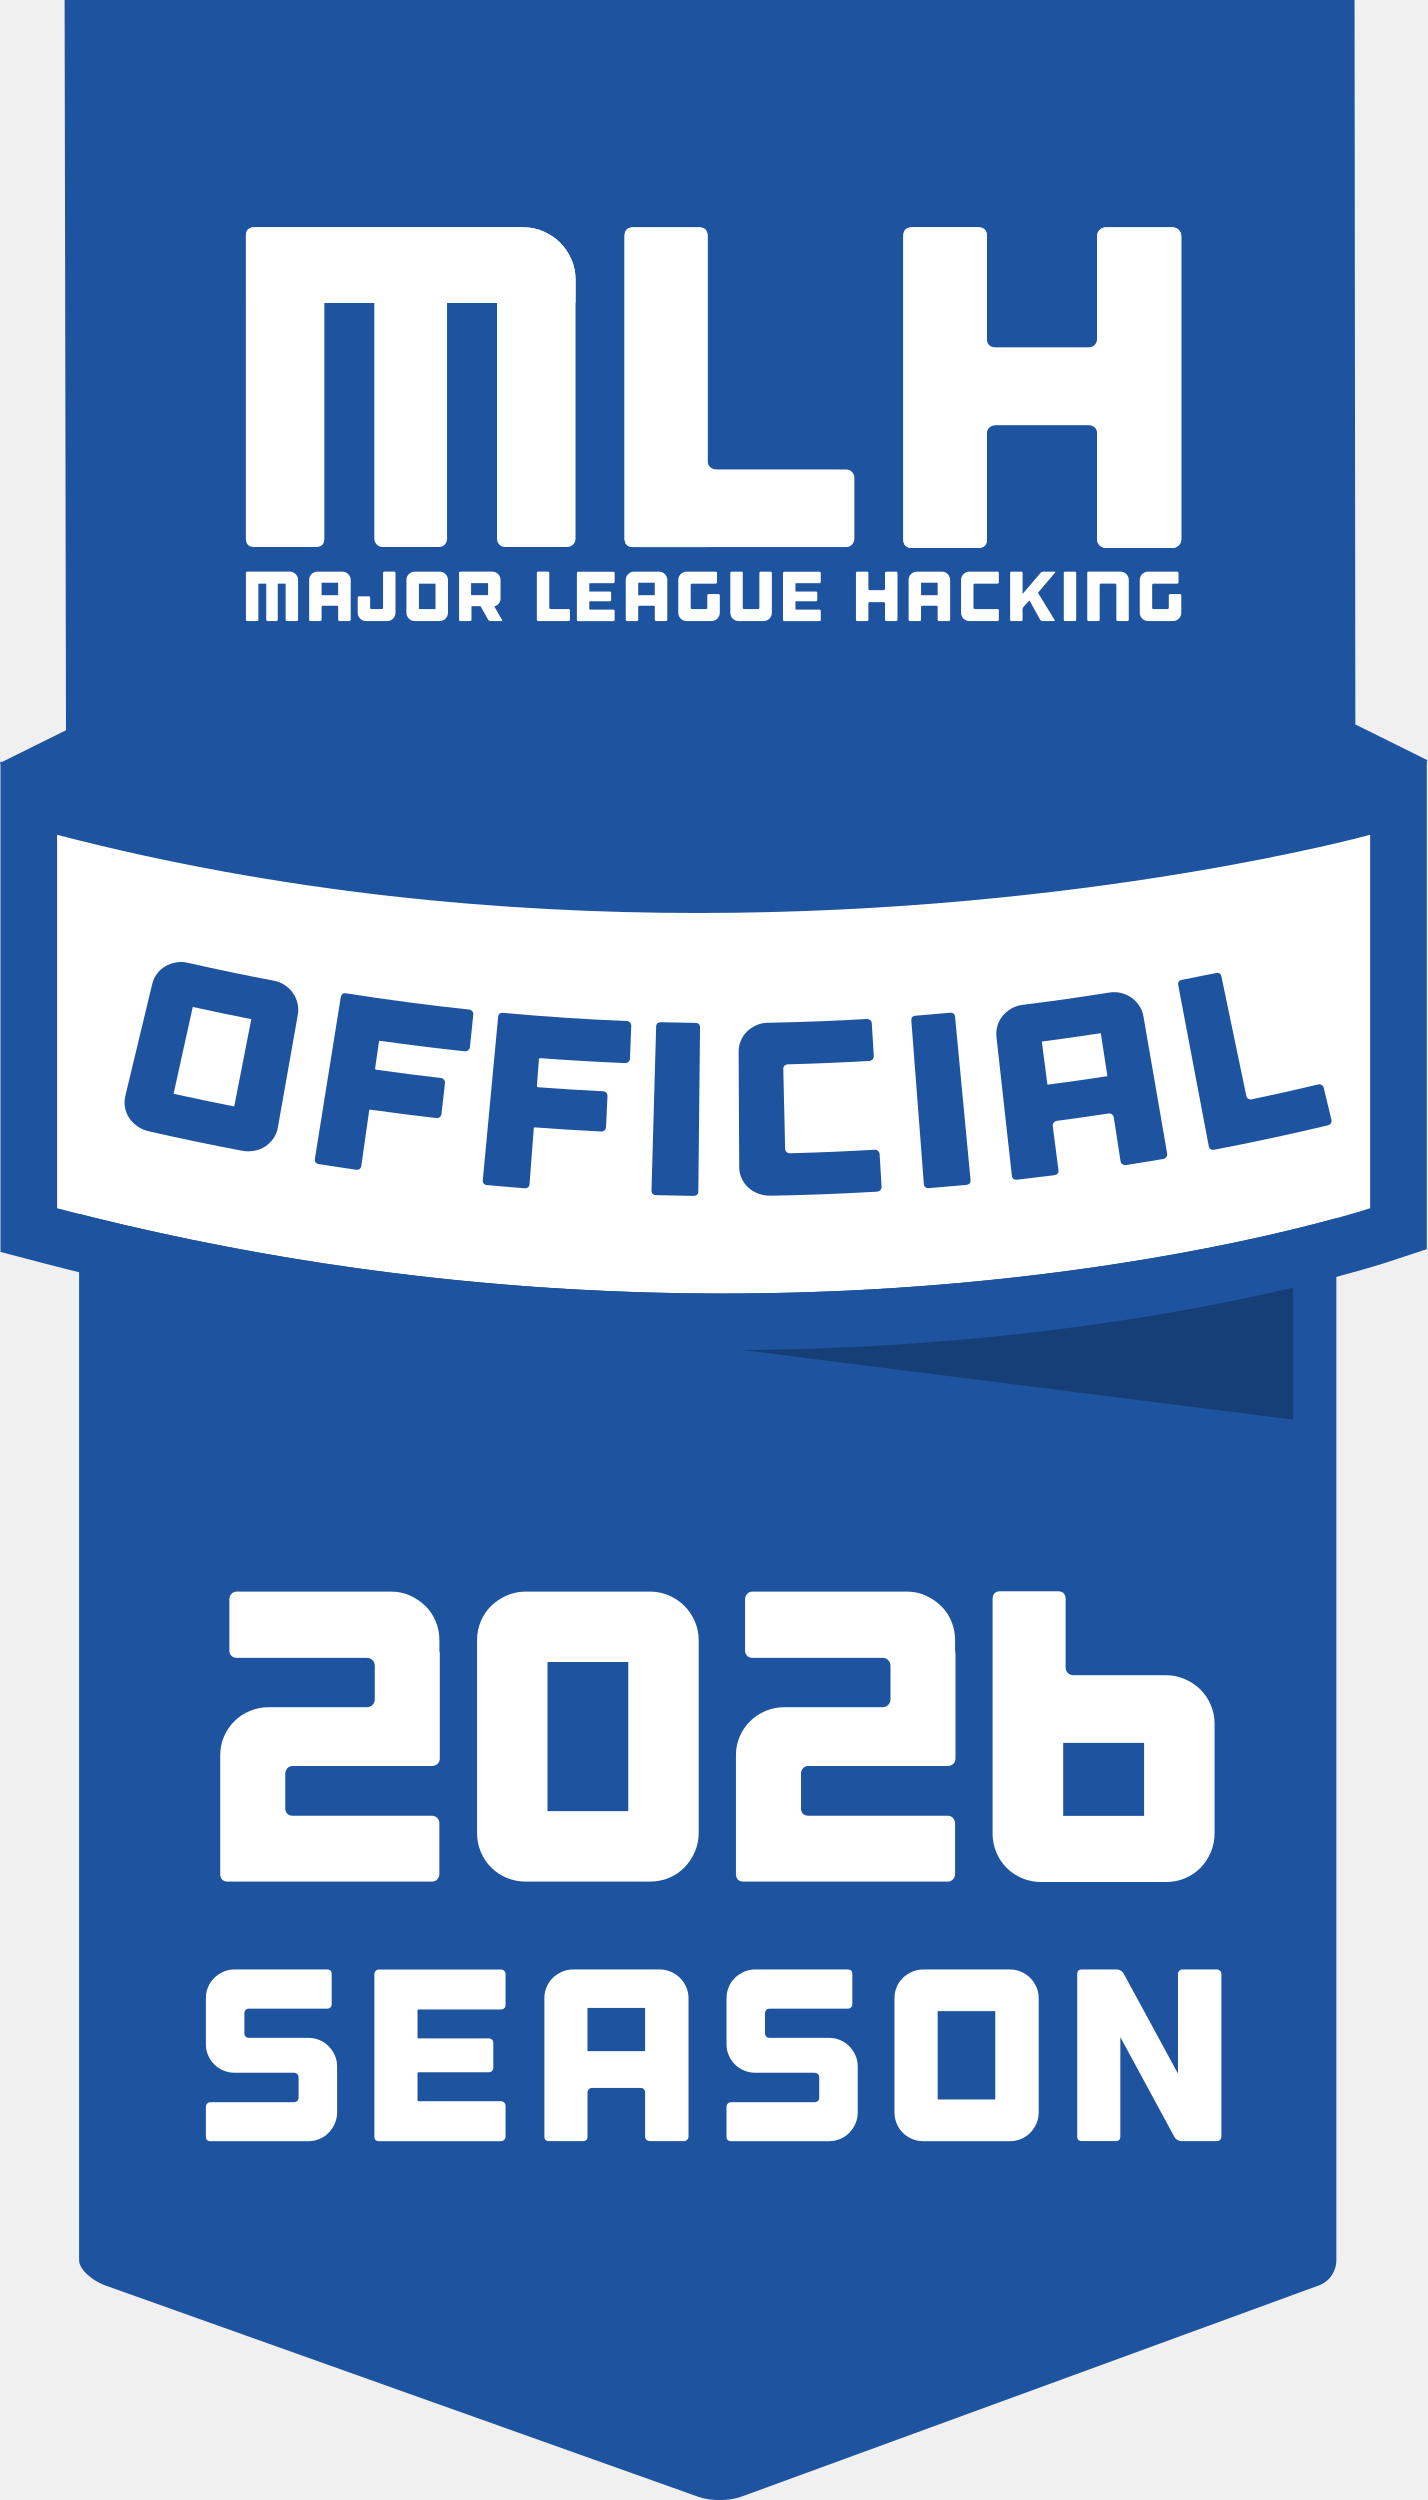
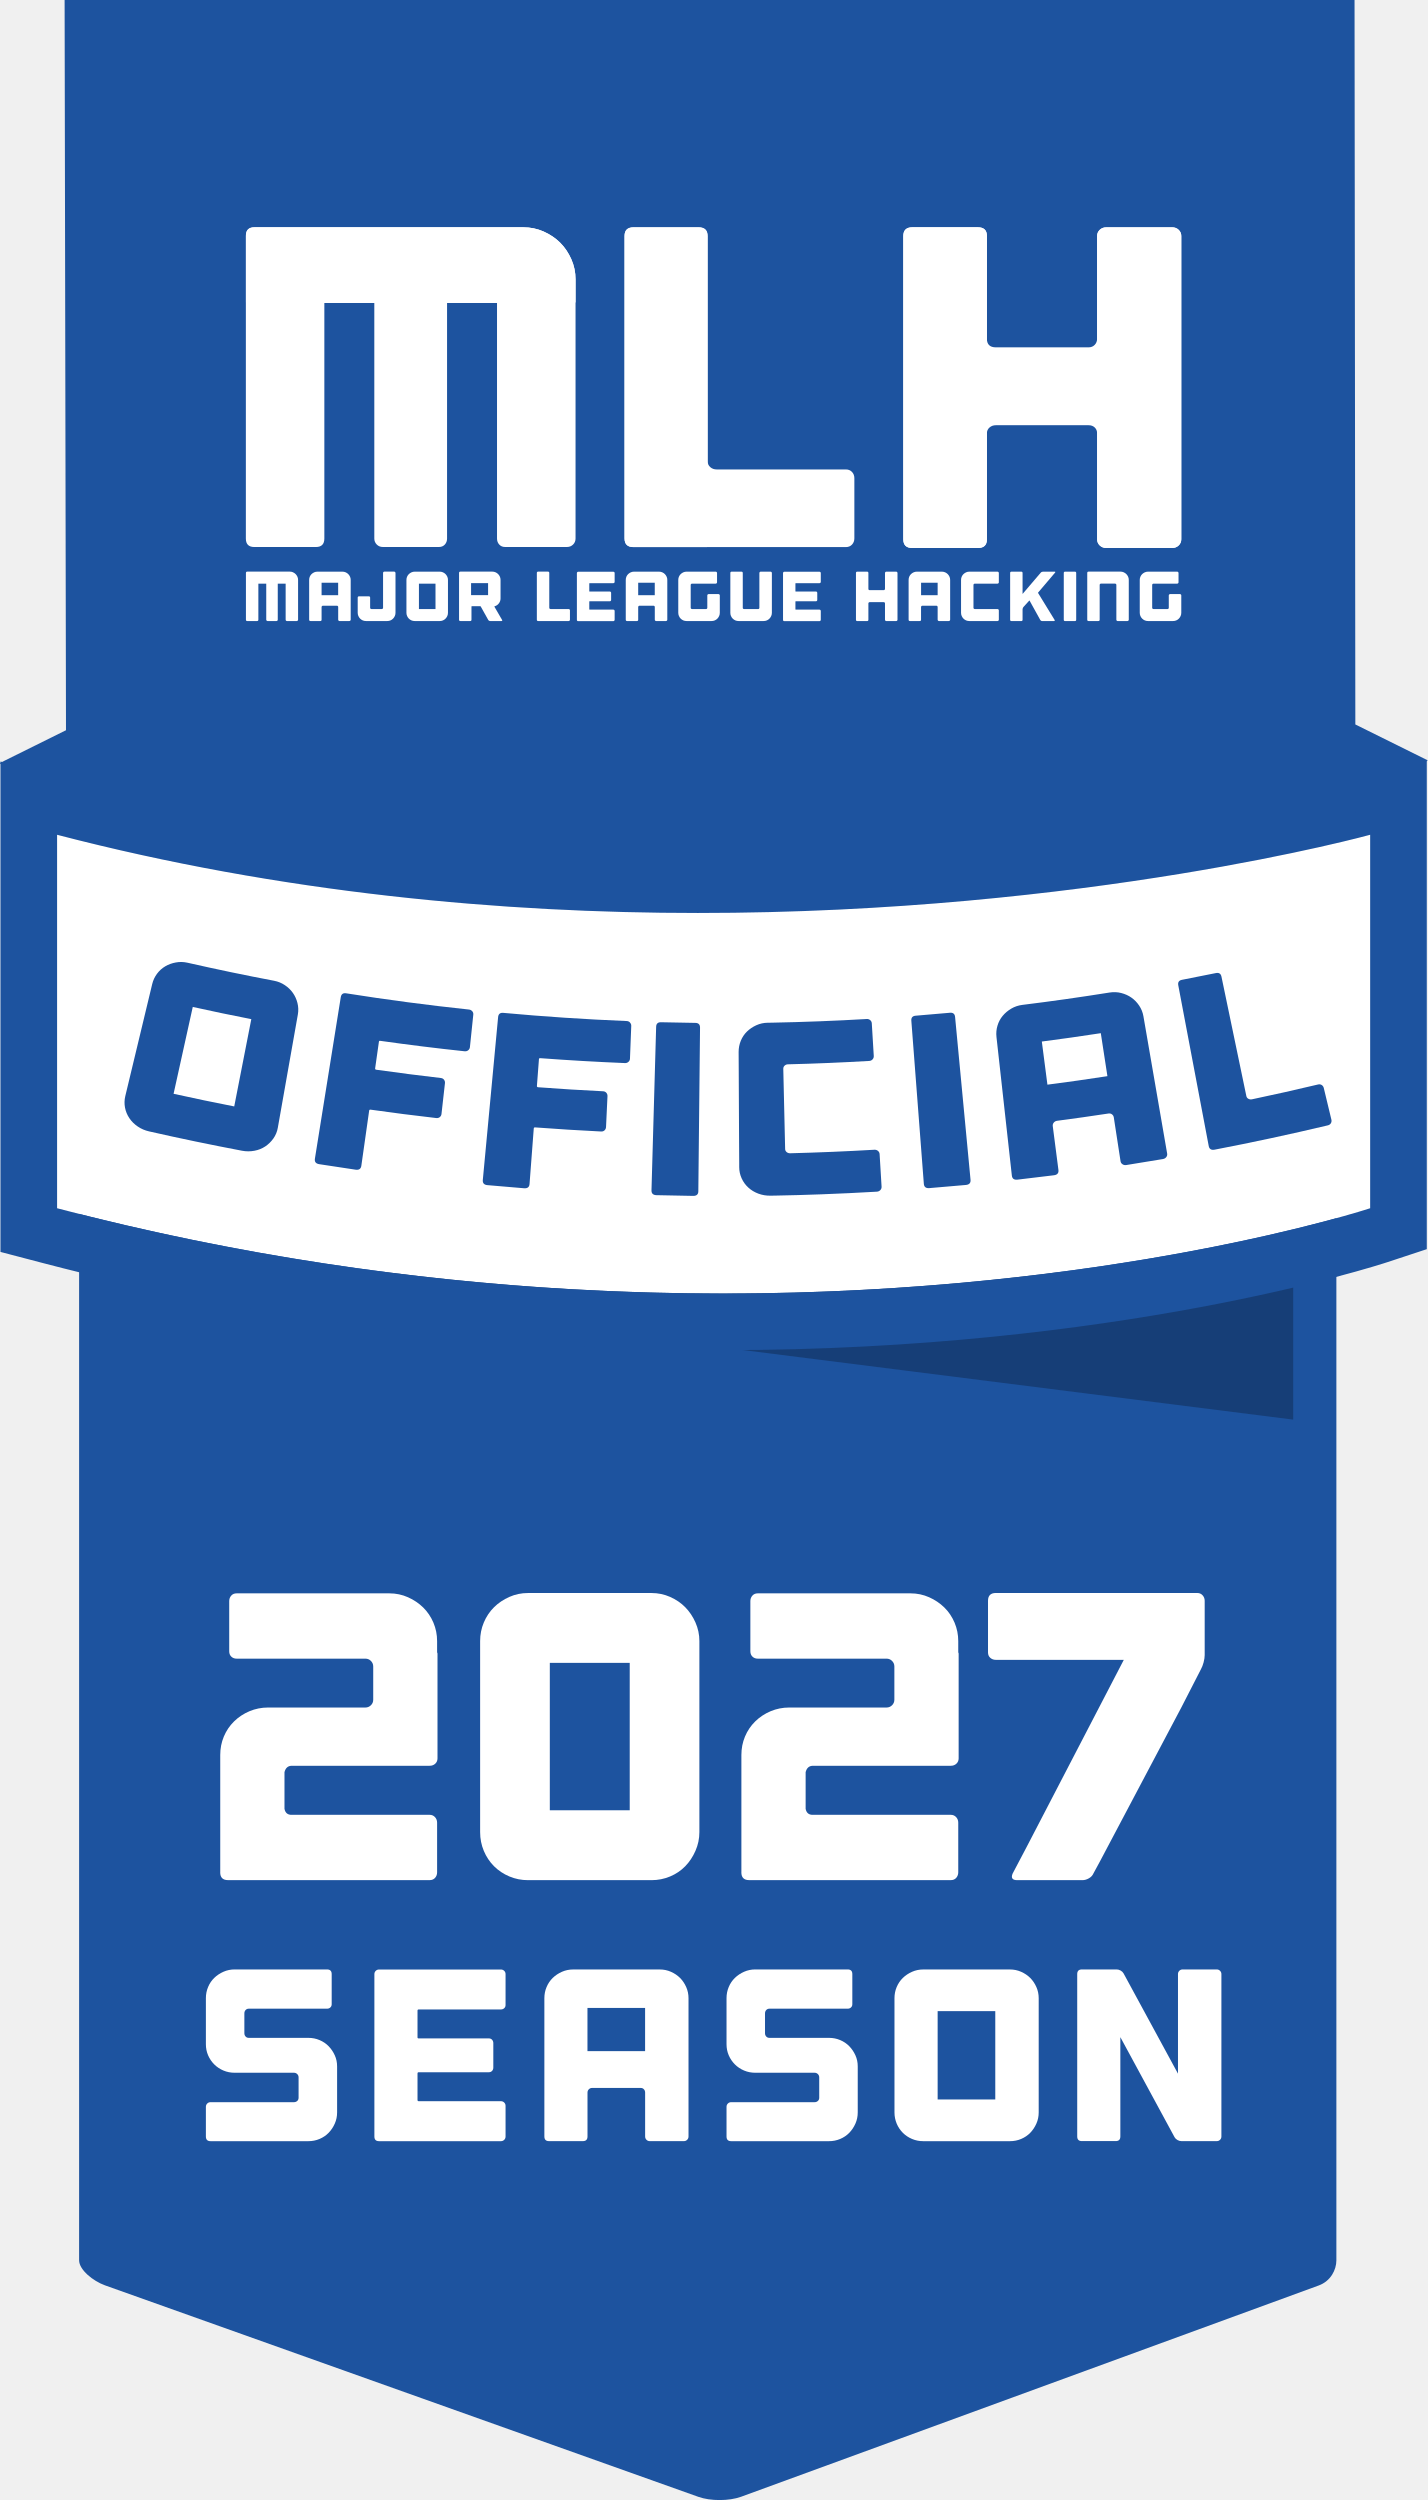
<svg xmlns="http://www.w3.org/2000/svg" id="Blue" viewBox="0 0 392.79 688">
  <path id="Background_Bottom_" data-name="Background (Bottom)" d="M21.78,267.74c0-2.61,5.56-3.74,9.27-3.74h332.25c3.71,0,4.47,1.14,4.47,3.74v354.3c0,2.61-1.56,5.72-4.85,6.92l-158.98,58.15c-3.3,1.2-8.41,1.21-11.72.03l-163.32-58.21c-3.31-1.19-7.13-4.29-7.13-6.89v-354.3Z" fill="#1d539f" />
  <g id="Official_Plate" data-name="Official Plate">
    <polygon id="Shadow" points="355.89 390.68 355.89 350.02 34.24 350.02 355.89 390.68" fill="#163e77" />
    <path id="Plate_Background" data-name="Plate Background" d="M377.07,332.51s-159.77,52.82-361.36,0v-102.78c185.96,48.41,361.36,0,361.36,0v102.78Z" fill="#fff" />
    <path id="Plate_Border" data-name="Plate Border" d="M377.07,229.73v102.78s-71.02,23.47-178.08,23.47c-53.54,0-116.08-5.87-183.28-23.47v-102.78c61.98,16.14,122.8,21.52,176.33,21.52,107.07,0,185.02-21.52,185.02-21.52M392.65,209.26l-19.72,5.44c-.84.23-77.47,20.96-180.88,20.96-60.84,0-118.85-7.07-172.41-21.01L.13,209.57v134.96l11.63,3.05c60.74,15.91,123.73,23.98,187.23,23.98,108.32,0,179.97-23.27,182.97-24.26l10.69-3.53v-134.5h0Z" fill="#1d539f" />
    <g id="Official">
      <g>
        <path d="M75.44,269.91c1.08.2,2.07.61,2.96,1.21.89.6,1.63,1.31,2.2,2.13.58.82,1,1.74,1.26,2.78.26,1.04.3,2.09.11,3.16-1.84,10.4-3.68,20.8-5.52,31.2-.19,1.07-.6,2.05-1.22,2.93-.63.88-1.38,1.61-2.25,2.19-.88.58-1.87.98-2.98,1.18-1.11.21-2.25.21-3.41-.01-8.54-1.62-17.06-3.39-25.56-5.32-1.15-.26-2.2-.71-3.13-1.35-.94-.64-1.71-1.4-2.3-2.29-.6-.89-1-1.86-1.2-2.91-.2-1.05-.17-2.1.08-3.16,2.47-10.27,4.93-20.54,7.4-30.81.25-1.06.7-2.01,1.33-2.86.63-.85,1.39-1.53,2.27-2.05.88-.52,1.85-.87,2.91-1.06,1.06-.2,2.13-.17,3.2.07,7.93,1.8,15.88,3.46,23.86,4.97ZM69.16,280.47c-5.38-1.05-10.75-2.17-16.11-3.36-1.76,7.97-3.52,15.94-5.28,23.9,5.55,1.23,11.12,2.39,16.69,3.48,1.57-8.01,3.13-16.02,4.7-24.02Z" fill="#1d539f" />
        <path d="M129.97,278.29c.22.27.32.59.28.95-.31,2.98-.62,5.95-.93,8.93-.04.36-.2.65-.48.87-.28.22-.61.31-.98.27-7.75-.82-15.48-1.78-23.2-2.87-.23-.03-.36.04-.38.22-.35,2.45-.69,4.89-1.04,7.34-.03.23.07.35.3.39,5.92.84,11.86,1.59,17.79,2.28.37.04.66.2.87.48.21.28.29.59.25.95-.32,2.82-.64,5.63-.95,8.45-.04.36-.19.65-.46.87-.27.22-.59.31-.97.27-6.03-.69-12.06-1.46-18.08-2.31-.24-.03-.37.06-.4.29-.72,5.05-1.43,10.1-2.15,15.15-.12.85-.64,1.21-1.56,1.08-3.35-.48-6.69-.99-10.04-1.52-.92-.15-1.31-.64-1.18-1.5,2.37-14.82,4.75-29.63,7.12-44.45.14-.85.63-1.21,1.49-1.07,11.24,1.78,22.51,3.27,33.81,4.47.36.04.66.2.88.47Z" fill="#1d539f" />
        <path d="M173.38,281.42c.24.26.36.57.34.93-.12,2.99-.23,5.98-.35,8.97-.01.36-.15.66-.42.9-.27.24-.58.35-.95.34-7.77-.32-15.54-.77-23.31-1.35-.23-.02-.35.06-.37.24-.19,2.46-.37,4.93-.56,7.39-.02.23.09.35.33.37,5.95.45,11.91.82,17.88,1.11.38.02.67.16.9.42.22.26.33.57.31.93-.13,2.83-.27,5.66-.4,8.49-.02.36-.15.66-.4.9-.25.24-.57.35-.95.33-6.06-.3-12.11-.67-18.16-1.13-.24-.02-.37.09-.38.31-.39,5.09-.77,10.17-1.16,15.26-.06.86-.56,1.25-1.49,1.18-3.37-.26-6.73-.55-10.1-.86-.93-.08-1.35-.56-1.27-1.42,1.4-14.94,2.81-29.88,4.21-44.82.08-.86.55-1.25,1.42-1.17,11.31,1.04,22.64,1.79,33.97,2.25.36.01.67.15.91.41Z" fill="#1d539f" />
        <path d="M192.18,327.83c0,.86-.48,1.29-1.41,1.28-3.37-.04-6.75-.11-10.12-.2-.93-.03-1.38-.47-1.36-1.33.43-15,.86-30,1.28-45,.02-.86.47-1.28,1.34-1.26,3.15.08,6.3.14,9.45.18.87.01,1.3.45,1.29,1.31-.16,15-.31,30.01-.47,45.01Z" fill="#1d539f" />
        <path d="M215.92,293.27c-.25.23-.37.53-.36.89.17,7.34.34,14.68.51,22.03,0,.36.15.65.42.87.27.22.6.33.98.32,7.72-.2,15.44-.52,23.15-.97.39-.02.72.08,1,.32.28.23.43.53.45.89.18,2.99.36,5.97.54,8.96.02.36-.1.68-.35.94-.25.27-.58.41-.97.43-5.1.3-10.21.54-15.32.73-4.2.16-8.41.27-12.61.35-.44,0-.88.02-1.32.02-1.17.02-2.29-.17-3.34-.56-1.06-.4-1.98-.95-2.76-1.67-.79-.72-1.4-1.56-1.84-2.54-.44-.97-.67-2-.67-3.09,0-.41,0-.82,0-1.22,0-1.65-.02-3.31-.03-4.96-.03-5.28-.06-10.56-.08-15.84,0-1.47-.02-2.95-.02-4.42,0-1.75-.02-3.49-.03-5.24,0-1.09.2-2.12.6-3.1.41-.98.97-1.82,1.7-2.53.73-.71,1.58-1.28,2.56-1.73.98-.44,2.01-.68,3.11-.69.41,0,.82-.01,1.23-.02,8.7-.17,17.39-.5,26.07-1.01.37-.02.68.09.95.32.27.23.41.53.43.89.18,2.99.36,5.97.54,8.96.02.36-.09.68-.33.94-.24.27-.55.41-.92.43-7.44.43-14.89.75-22.35.93-.37,0-.68.13-.93.36Z" fill="#1d539f" />
        <path d="M267.09,324.68c.08.86-.34,1.33-1.27,1.42-3.36.31-6.73.6-10.09.87-.93.07-1.42-.32-1.49-1.18-1.15-14.96-2.29-29.92-3.44-44.88-.07-.86.33-1.32,1.2-1.39,3.14-.25,6.28-.52,9.42-.81.86-.08,1.34.31,1.42,1.16,1.42,14.94,2.83,29.88,4.25,44.81Z" fill="#1d539f" />
        <path d="M305.38,273.14c1.08-.17,2.15-.13,3.19.14,1.04.27,1.97.68,2.79,1.26.82.57,1.53,1.3,2.13,2.19.6.89.99,1.86,1.18,2.94,2.18,12.6,4.35,25.2,6.53,37.79.06.36-.02.68-.24.97-.22.29-.53.47-.92.54-3.36.57-6.73,1.12-10.09,1.65-.39.06-.74-.01-1.04-.22-.31-.2-.49-.49-.54-.85-.62-4.01-1.24-8.02-1.85-12.03-.06-.36-.22-.64-.5-.85-.27-.21-.6-.29-.98-.23-4.7.72-9.41,1.38-14.12,2-.38.05-.69.22-.92.5-.23.28-.32.6-.28.96.52,4.02,1.04,8.05,1.56,12.07.11.85-.3,1.34-1.22,1.46-3.35.43-6.71.83-10.07,1.21-.93.1-1.43-.27-1.53-1.13-1.41-12.71-2.82-25.41-4.23-38.12-.12-1.08-.03-2.13.28-3.14.3-1.01.78-1.91,1.43-2.69.65-.78,1.44-1.44,2.36-1.99.93-.54,1.93-.88,3.02-1.02,8.03-.99,16.05-2.13,24.06-3.41ZM304.76,296.16c-.61-3.94-1.21-7.89-1.82-11.83-5.4.83-10.81,1.6-16.23,2.3.51,3.96,1.02,7.91,1.54,11.87,5.51-.71,11.02-1.49,16.51-2.34Z" fill="#1d539f" />
        <path d="M362.72,298.45c.38-.09.71-.04,1.01.14.29.19.48.46.57.81.7,2.91,1.4,5.82,2.1,8.73.08.35.04.68-.14.98-.18.3-.46.5-.85.59-10.35,2.46-20.73,4.69-31.15,6.69-.92.17-1.46-.16-1.62-1.01-2.79-14.74-5.59-29.49-8.38-44.23-.16-.85.19-1.35,1.04-1.51,3.11-.6,6.21-1.21,9.31-1.85.85-.18,1.37.16,1.54,1,2.28,10.94,4.56,21.88,6.84,32.82.07.36.26.62.57.78.31.17.65.21,1.03.13,6.06-1.27,12.1-2.63,18.14-4.07Z" fill="#1d539f" />
      </g>
    </g>
  </g>
  <g id="Background_Top_" data-name="Background (Top)">
    <path d="M392.9,209.24l-19.91-9.87-.22-199.37H17.78l.38,200.96L-.11,210.02l18.27,12.69v.28h.41l1.12.78.08-.78h6.16s170.42,51.17,344.48.78h2.6v-.74s.08-.02.11-.03l19.79-13.75Z" fill="#1d539f" />
  </g>
  <g id="Season">
    <path d="M87.94,561.43c.97.41,1.8.97,2.5,1.69.7.72,1.26,1.55,1.69,2.5.43.94.64,1.96.64,3.04v12.69c0,1.08-.21,2.1-.64,3.07-.43.97-.99,1.81-1.69,2.53-.7.72-1.53,1.28-2.5,1.69-.97.41-1.99.61-3.07.61h-26.93c-.86,0-1.28-.43-1.28-1.28v-8.17c0-.36.12-.66.37-.91.25-.25.55-.37.91-.37h22.95c.36,0,.66-.11.91-.34.25-.22.37-.52.37-.88v-5.6c0-.36-.12-.66-.37-.91-.25-.25-.55-.37-.91-.37h-16.33c-1.08,0-2.1-.2-3.07-.61-.97-.41-1.81-.97-2.53-1.69-.72-.72-1.28-1.55-1.69-2.5-.41-.95-.61-1.96-.61-3.04v-12.69c0-1.08.2-2.1.61-3.07.4-.97.97-1.8,1.69-2.5.72-.7,1.56-1.26,2.53-1.69.97-.43,1.99-.64,3.07-.64h25.44c.85,0,1.28.43,1.28,1.28v8.3c0,.36-.12.65-.37.88-.25.23-.55.34-.91.34h-21.53c-.36,0-.65.12-.88.37-.23.25-.34.55-.34.91v5.47c0,.36.11.66.34.91.22.25.52.37.88.37h16.4c1.08,0,2.1.2,3.07.61Z" fill="#fff" />
    <path d="M138.76,542.37c.25.25.37.55.37.91v8.5c0,.36-.12.65-.37.88-.25.23-.55.34-.91.34h-22.61c-.23,0-.34.11-.34.34v7.36c0,.18.11.27.34.27h19.3c.36,0,.65.12.88.37.22.25.34.55.34.91v6.75c0,.36-.11.67-.34.91-.23.25-.52.37-.88.37h-19.3c-.23,0-.34.11-.34.34v7.29c0,.23.11.34.34.34h22.61c.36,0,.66.12.91.37.25.25.37.55.37.91v8.44c0,.36-.12.66-.37.91-.25.25-.55.37-.91.37h-33.54c-.86,0-1.28-.43-1.28-1.28v-44.68c0-.36.12-.66.37-.91.25-.25.55-.37.91-.37h33.54c.36,0,.66.12.91.37Z" fill="#fff" />
    <path d="M181.58,542c1.08,0,2.1.21,3.07.64.97.43,1.8.99,2.5,1.69.7.7,1.26,1.53,1.69,2.5.43.97.64,1.99.64,3.07v38.06c0,.36-.12.66-.37.91-.25.25-.55.37-.91.37h-9.38c-.36,0-.66-.12-.91-.37-.25-.25-.37-.55-.37-.91v-12.08c0-.36-.11-.66-.34-.91-.23-.25-.52-.37-.88-.37h-13.36c-.36,0-.66.12-.91.37-.25.25-.37.55-.37.91v12.08c0,.86-.43,1.28-1.28,1.28h-9.31c-.85,0-1.28-.43-1.28-1.28v-38.06c0-1.08.2-2.1.61-3.07.41-.97.97-1.8,1.69-2.5.72-.7,1.56-1.26,2.53-1.69.97-.43,1.99-.64,3.07-.64h23.89ZM177.53,564.47v-11.88h-15.86v11.88h15.86Z" fill="#fff" />
    <path d="M231.22,561.43c.97.41,1.8.97,2.5,1.69s1.26,1.55,1.69,2.5c.43.94.64,1.96.64,3.04v12.69c0,1.08-.21,2.1-.64,3.07s-.99,1.81-1.69,2.53c-.7.72-1.53,1.28-2.5,1.69-.97.41-1.99.61-3.07.61h-26.93c-.86,0-1.28-.43-1.28-1.28v-8.17c0-.36.12-.66.37-.91.25-.25.55-.37.91-.37h22.95c.36,0,.66-.11.91-.34.25-.22.37-.52.37-.88v-5.6c0-.36-.12-.66-.37-.91-.25-.25-.55-.37-.91-.37h-16.33c-1.08,0-2.1-.2-3.07-.61-.97-.41-1.81-.97-2.53-1.69-.72-.72-1.28-1.55-1.69-2.5-.41-.95-.61-1.96-.61-3.04v-12.69c0-1.08.2-2.1.61-3.07.4-.97.97-1.8,1.69-2.5.72-.7,1.56-1.26,2.53-1.69.97-.43,1.99-.64,3.07-.64h25.44c.86,0,1.28.43,1.28,1.28v8.3c0,.36-.12.65-.37.88-.25.23-.55.34-.91.34h-21.53c-.36,0-.65.12-.88.37-.22.25-.34.55-.34.91v5.47c0,.36.11.66.34.91.22.25.52.37.88.37h16.4c1.08,0,2.1.2,3.07.61Z" fill="#fff" />
    <path d="M277.95,542c1.08,0,2.1.21,3.07.64.97.43,1.8.99,2.5,1.69.7.7,1.26,1.53,1.69,2.5.43.97.64,1.99.64,3.07v31.45c0,1.08-.21,2.1-.64,3.07-.43.97-.99,1.81-1.69,2.53-.7.72-1.53,1.28-2.5,1.69s-1.99.61-3.07.61h-23.89c-1.08,0-2.1-.2-3.07-.61-.97-.41-1.81-.97-2.53-1.69-.72-.72-1.28-1.56-1.69-2.53-.4-.97-.61-1.99-.61-3.07v-31.45c0-1.08.2-2.1.61-3.07.41-.97.97-1.8,1.69-2.5.72-.7,1.56-1.26,2.53-1.69.97-.43,1.99-.64,3.07-.64h23.89ZM273.9,553.47h-15.86v24.3h15.86v-24.3Z" fill="#fff" />
    <path d="M335.76,542.37c.25.25.37.55.37.91v44.68c0,.36-.12.66-.37.91-.25.25-.55.37-.91.37h-9.72c-.36,0-.72-.1-1.08-.3s-.63-.46-.81-.78l-14.92-27.54v27.33c0,.86-.43,1.28-1.28,1.28h-9.31c-.86,0-1.28-.43-1.28-1.28v-44.68c0-.85.43-1.28,1.28-1.28h9.58c.36,0,.72.1,1.08.3.36.2.63.46.81.78l14.98,27.6v-27.4c0-.36.12-.66.37-.91.25-.25.55-.37.91-.37h9.38c.36,0,.66.12.91.37Z" fill="#fff" />
  </g>
  <g id="MLH_Logo" data-name="MLH Logo">
    <g>
      <path d="M80.64,157.5c.28.12.52.29.72.49s.36.44.49.72.18.57.18.88v10.95c0,.1-.04.19-.11.26s-.16.11-.26.11h-2.7c-.1,0-.19-.04-.25-.11s-.1-.16-.1-.26v-9.92h-2.17v9.92c0,.1-.03.19-.1.26s-.15.11-.25.11h-2.45c-.1,0-.19-.04-.26-.11-.07-.07-.11-.16-.11-.26v-9.92h-2.17v9.92c0,.25-.12.37-.37.37h-2.68c-.25,0-.37-.12-.37-.37v-12.86c0-.25.12-.37.37-.37h11.71c.31,0,.61.06.88.18Z" fill="#fff" />
      <path d="M94.23,157.32c.31,0,.61.06.89.18.28.12.52.29.72.49s.36.44.49.72.18.57.18.88v10.95c0,.1-.04.19-.11.26-.07.07-.16.11-.26.11h-2.7c-.1,0-.19-.04-.26-.11s-.11-.16-.11-.26v-3.48c0-.1-.03-.19-.1-.26s-.15-.11-.25-.11h-3.85c-.1,0-.19.04-.26.11s-.11.16-.11.26v3.48c0,.25-.12.37-.37.37h-2.68c-.24,0-.37-.12-.37-.37v-10.95c0-.31.06-.61.17-.88.12-.28.28-.52.49-.72.21-.2.45-.36.73-.49.28-.12.57-.18.88-.18h6.88ZM93.06,163.79v-3.42h-4.56v3.42h4.56Z" fill="#fff" />
      <path d="M108.73,157.43c.07.07.11.16.11.26v10.95c0,.31-.06.61-.18.88-.12.28-.29.52-.49.73-.2.21-.44.37-.72.49-.28.12-.57.17-.88.17h-5.85c-.31,0-.61-.06-.88-.17-.28-.12-.52-.28-.73-.49-.21-.21-.37-.45-.49-.73-.12-.28-.18-.57-.18-.88v-4.16c0-.25.12-.37.37-.37h2.68c.24,0,.37.12.37.37v2.78c0,.1.03.19.11.25.07.06.16.1.26.1h2.82c.1,0,.19-.03.26-.1s.11-.15.11-.25v-9.58c0-.1.03-.19.1-.26s.15-.11.25-.11h2.7c.1,0,.19.04.26.11Z" fill="#fff" />
      <path d="M121.01,157.32c.31,0,.61.06.88.18.28.12.52.29.72.49s.36.44.49.72.18.57.18.88v9.05c0,.31-.06.61-.18.88s-.28.52-.49.73c-.2.21-.44.37-.72.49-.28.12-.57.17-.88.17h-6.88c-.31,0-.61-.06-.88-.17-.28-.12-.52-.28-.73-.49-.21-.21-.37-.45-.49-.73s-.18-.57-.18-.88v-9.05c0-.31.06-.61.18-.88s.28-.52.49-.72.45-.36.73-.49c.28-.12.57-.18.88-.18h6.88ZM119.85,160.62h-4.56v6.99h4.56v-6.99Z" fill="#fff" />
      <path d="M138.18,170.6c.05.09.06.17.02.22-.04.06-.11.09-.21.09h-3.09c-.1,0-.21-.03-.31-.09-.1-.06-.18-.13-.23-.22l-2.06-3.69c-.03-.05-.07-.08-.14-.08h-2.31c-.06,0-.1.03-.1.1v3.61c0,.25-.12.37-.37.37h-2.68c-.25,0-.37-.12-.37-.37v-12.86c0-.25.12-.37.37-.37h8.78c.31,0,.61.06.88.18.28.12.52.29.72.49s.36.44.49.72c.12.28.18.57.18.88v5.11c0,.49-.15.94-.44,1.33-.29.4-.66.66-1.12.81l-.06.02c-.09.03-.11.06-.06.12l.02.04,2.08,3.59ZM134.32,160.48h-4.68v3.3h4.68v-3.3Z" fill="#fff" />
      <path d="M156.5,167.61c.1,0,.19.04.25.11s.1.16.1.26v2.56c0,.1-.03.19-.1.26s-.15.11-.25.11h-8.39c-.25,0-.37-.12-.37-.37v-12.86c0-.25.12-.37.37-.37h2.68c.25,0,.37.12.37.37v9.58c0,.1.03.19.11.25s.16.1.26.1h4.97Z" fill="#fff" />
      <path d="M169.04,157.43c.07.07.11.16.11.26v2.45c0,.1-.04.19-.11.25-.07.06-.16.1-.26.1h-6.51c-.06,0-.1.03-.1.1v2.12c0,.05.03.08.1.08h5.56c.1,0,.19.04.25.11s.1.16.1.26v1.94c0,.1-.03.19-.1.26s-.15.11-.25.11h-5.56c-.06,0-.1.03-.1.1v2.1c0,.06.03.1.1.1h6.51c.1,0,.19.04.26.11.07.07.11.16.11.26v2.43c0,.1-.04.19-.11.26-.07.07-.16.11-.26.11h-9.65c-.25,0-.37-.12-.37-.37v-12.86c0-.1.04-.19.11-.26s.16-.11.26-.11h9.65c.1,0,.19.04.26.11Z" fill="#fff" />
      <path d="M181.36,157.32c.31,0,.61.06.89.18.28.12.52.29.72.49s.36.44.49.72.18.57.18.88v10.95c0,.1-.04.19-.11.26-.07.07-.16.11-.26.11h-2.7c-.1,0-.19-.04-.26-.11s-.11-.16-.11-.26v-3.48c0-.1-.03-.19-.1-.26s-.15-.11-.25-.11h-3.85c-.1,0-.19.04-.26.11s-.11.16-.11.26v3.48c0,.25-.12.37-.37.37h-2.68c-.24,0-.37-.12-.37-.37v-10.95c0-.31.06-.61.17-.88.12-.28.28-.52.49-.72.21-.2.45-.36.73-.49.28-.12.57-.18.88-.18h6.88ZM180.19,163.79v-3.42h-4.56v3.42h4.56Z" fill="#fff" />
      <path d="M197.98,163.6c.07.07.11.16.11.26v4.78c0,.31-.06.61-.18.88s-.28.52-.49.73c-.2.21-.44.37-.72.49-.28.12-.57.17-.88.17h-6.88c-.31,0-.61-.06-.88-.17-.28-.12-.52-.28-.73-.49-.21-.21-.37-.45-.49-.73s-.18-.57-.18-.88v-9.05c0-.31.06-.61.18-.88s.28-.52.49-.72.45-.36.73-.49c.28-.12.57-.18.88-.18h8.02c.1,0,.19.04.26.11s.11.16.11.26v2.56c0,.1-.04.19-.11.26s-.16.11-.26.11h-6.51c-.1,0-.19.03-.26.1s-.11.15-.11.25v6.29c0,.1.04.19.11.25s.16.1.26.1h3.85c.1,0,.19-.03.25-.1s.1-.15.1-.25v-3.4c0-.1.03-.19.11-.26s.16-.11.26-.11h2.7c.1,0,.19.04.26.11Z" fill="#fff" />
      <path d="M212.31,157.43c.07.07.11.16.11.26v10.95c0,.31-.06.61-.18.88s-.28.52-.49.73c-.2.21-.44.37-.72.49-.28.12-.57.17-.89.17h-6.88c-.31,0-.61-.06-.88-.17-.28-.12-.52-.28-.73-.49-.21-.21-.37-.45-.49-.73-.12-.28-.17-.57-.17-.88v-10.95c0-.25.12-.37.37-.37h2.68c.24,0,.37.12.37.37v9.58c0,.1.04.19.11.25s.16.1.26.1h3.85c.1,0,.19-.03.25-.1s.1-.15.1-.25v-9.58c0-.1.04-.19.11-.26s.16-.11.26-.11h2.7c.1,0,.19.04.26.11Z" fill="#fff" />
      <path d="M225.77,157.43c.07.07.11.16.11.26v2.45c0,.1-.04.19-.11.25-.07.06-.16.1-.26.1h-6.51c-.06,0-.1.03-.1.1v2.12c0,.05.03.08.1.08h5.56c.1,0,.19.04.25.11s.1.16.1.26v1.94c0,.1-.03.19-.1.26s-.15.11-.25.11h-5.56c-.06,0-.1.03-.1.1v2.1c0,.06.03.1.1.1h6.51c.1,0,.19.04.26.11.07.07.11.16.11.26v2.43c0,.1-.04.19-.11.26-.07.07-.16.11-.26.11h-9.65c-.25,0-.37-.12-.37-.37v-12.86c0-.1.04-.19.11-.26s.16-.11.26-.11h9.65c.1,0,.19.04.26.11Z" fill="#fff" />
      <path d="M246.62,157.32c.1,0,.19.04.26.11s.11.16.11.26v12.86c0,.1-.03.19-.11.26s-.16.11-.26.11h-2.7c-.1,0-.19-.04-.26-.11s-.11-.16-.11-.26v-4.49c0-.1-.03-.19-.1-.25s-.15-.1-.25-.1h-3.85c-.1,0-.19.03-.26.1s-.11.15-.11.25v4.49c0,.25-.12.37-.37.37h-2.68c-.25,0-.37-.12-.37-.37v-12.86c0-.25.12-.37.37-.37h2.68c.25,0,.37.12.37.37v4.35c0,.25.12.37.37.37h3.85c.1,0,.19-.04.25-.11s.1-.16.1-.26v-4.35c0-.1.04-.19.11-.26s.16-.11.26-.11h2.7Z" fill="#fff" />
      <path d="M259.2,157.32c.31,0,.61.06.89.18.28.12.52.29.72.49s.36.44.49.72.18.57.18.88v10.95c0,.1-.04.19-.11.26-.07.07-.16.11-.26.11h-2.7c-.1,0-.19-.04-.26-.11s-.11-.16-.11-.26v-3.48c0-.1-.03-.19-.1-.26s-.15-.11-.25-.11h-3.85c-.1,0-.19.04-.26.11s-.11.16-.11.26v3.48c0,.25-.12.37-.37.37h-2.68c-.24,0-.37-.12-.37-.37v-10.95c0-.31.06-.61.17-.88.12-.28.28-.52.49-.72.21-.2.45-.36.73-.49.28-.12.57-.18.88-.18h6.88ZM258.04,163.79v-3.42h-4.56v3.42h4.56Z" fill="#fff" />
      <path d="M268.01,160.72c-.07.06-.11.15-.11.25v6.29c0,.1.03.19.11.25s.16.1.26.1h6.24c.1,0,.19.04.26.11s.11.16.11.26v2.56c0,.1-.03.19-.11.26s-.16.11-.26.11h-7.75c-.31,0-.61-.06-.88-.17-.28-.12-.52-.28-.73-.49-.21-.21-.37-.45-.49-.73-.12-.28-.18-.57-.18-.88v-9.05c0-.31.06-.61.18-.88.12-.28.28-.52.49-.72s.45-.36.73-.49c.28-.12.57-.18.88-.18h7.75c.1,0,.19.04.26.11s.11.16.11.26v2.56c0,.1-.03.19-.11.26s-.16.11-.26.11h-6.24c-.1,0-.19.03-.26.1Z" fill="#fff" />
      <path d="M285.7,163.05s-.05.08-.02.14l4.55,7.42c.05.09.06.17.02.22-.04.06-.11.09-.21.09h-3.22c-.1,0-.21-.03-.31-.09-.1-.06-.18-.13-.23-.22l-2.93-5.3c-.04-.06-.07-.07-.1-.02l-1.61,1.77c-.06.07-.12.16-.16.28-.05.12-.07.24-.07.34v2.87c0,.25-.12.37-.37.37h-2.68c-.25,0-.37-.12-.37-.37v-12.86c0-.25.12-.37.37-.37h2.68c.25,0,.37.12.37.37v5.77l5.01-5.87c.06-.08.15-.14.27-.19.12-.05.23-.08.33-.08h3.22c.1,0,.16.03.18.08.02.05,0,.12-.07.19l-4.64,5.46Z" fill="#fff" />
      <path d="M296.17,170.55c0,.25-.12.37-.37.37h-2.68c-.25,0-.37-.12-.37-.37v-12.86c0-.25.12-.37.37-.37h2.68c.25,0,.37.12.37.37v12.86Z" fill="#fff" />
      <path d="M309.25,157.5c.28.12.52.29.72.49s.36.44.49.72c.12.28.18.57.18.88v10.95c0,.1-.03.19-.11.26s-.16.11-.26.11h-2.7c-.1,0-.19-.04-.25-.11s-.1-.16-.1-.26v-9.58c0-.1-.04-.19-.11-.25s-.16-.1-.26-.1h-3.85c-.1,0-.19.03-.26.1s-.11.15-.11.25v9.58c0,.25-.12.37-.37.37h-2.68c-.25,0-.37-.12-.37-.37v-12.86c0-.25.12-.37.37-.37h8.78c.31,0,.61.06.88.18Z" fill="#fff" />
      <path d="M324.98,163.6c.07.07.11.16.11.26v4.78c0,.31-.06.61-.18.88s-.28.52-.49.73c-.2.21-.44.37-.72.49-.28.12-.57.17-.88.17h-6.88c-.31,0-.61-.06-.88-.17-.28-.12-.52-.28-.73-.49-.21-.21-.37-.45-.49-.73s-.18-.57-.18-.88v-9.05c0-.31.06-.61.18-.88s.28-.52.49-.72.45-.36.73-.49c.28-.12.57-.18.88-.18h8.02c.1,0,.19.04.26.11s.11.16.11.26v2.56c0,.1-.04.19-.11.26s-.16.11-.26.11h-6.51c-.1,0-.19.03-.26.1s-.11.15-.11.25v6.29c0,.1.04.19.11.25s.16.1.26.1h3.85c.1,0,.19-.03.25-.1s.1-.15.1-.25v-3.4c0-.1.03-.19.11-.26s.16-.11.26-.11h2.7c.1,0,.19.04.26.11Z" fill="#fff" />
    </g>
    <g>
      <path d="M149.61,63.72c1.76.78,3.27,1.8,4.54,3.06,1.27,1.27,2.29,2.78,3.07,4.53.78,1.76,1.17,3.61,1.17,5.57v71.33c0,.65-.23,1.21-.68,1.65s-1,.67-1.66.67h-17.06c-.66,0-1.19-.22-1.6-.67-.41-.45-.61-1-.61-1.65v-64.84h-13.75v64.84c0,.65-.21,1.21-.61,1.65-.41.45-.94.67-1.6.67h-15.47c-.66,0-1.21-.22-1.66-.67-.45-.45-.68-1-.68-1.65v-64.84h-13.75v64.84c0,1.55-.78,2.33-2.33,2.33h-16.94c-1.56,0-2.33-.78-2.33-2.33v-83.33c0-1.55.78-2.33,2.33-2.33h74.02c1.96,0,3.82.39,5.58,1.16Z" fill="#fff" />
      <path d="M149.61,63.72c1.76.78,3.27,1.8,4.54,3.06,1.27,1.27,2.29,2.78,3.07,4.53.78,1.76,1.17,3.61,1.17,5.57v6.36l-21.6.13h-47.5l-21.6-.13v-18.36c0-1.55.78-2.33,2.33-2.33h74.02c1.96,0,3.82.39,5.58,1.16Z" fill="#fff" />
    </g>
    <g>
      <path d="M232.78,129.19c.69,0,1.26.23,1.69.69.43.46.65,1.03.65,1.7v16.59c0,.67-.22,1.24-.65,1.7-.43.46-1,.69-1.69.69h-58.44c-1.65,0-2.47-.8-2.47-2.39v-83.22c0-1.59.82-2.39,2.47-2.39h17.94c1.65,0,2.47.8,2.47,2.39v61.98c0,.67.24,1.22.72,1.63.48.42,1.06.63,1.76.63h35.55Z" fill="#fff" />
      <path d="M194.57,150.56h-20.23c-1.64,0-2.46-.8-2.46-2.39v-83.22c0-1.59.82-2.39,2.46-2.39h17.9c1.64,0,2.46.8,2.46,2.39v61.98c0,.67-.13,23.63-.13,23.63Z" fill="#fff" />
    </g>
    <g>
      <path d="M322.6,62.56c.7,0,1.29.23,1.77.69.48.46.72,1.03.72,1.7v83.46c0,.67-.24,1.24-.72,1.7-.48.46-1.07.69-1.77.69h-18.18c-.7,0-1.29-.23-1.77-.69-.48-.46-.72-1.03-.72-1.7v-29.12c0-.67-.22-1.22-.65-1.64-.44-.42-1-.63-1.7-.63h-25.5c-.7,0-1.29.21-1.77.63-.48.42-.72.97-.72,1.64v29.12c0,1.6-.83,2.4-2.48,2.4h-18.05c-1.66,0-2.48-.8-2.48-2.4v-83.46c0-1.6.83-2.4,2.48-2.4h18.05c1.65,0,2.48.8,2.48,2.4v28.24c0,1.6.83,2.4,2.48,2.4h25.5c.7,0,1.26-.23,1.7-.69.44-.46.65-1.03.65-1.7v-28.24c0-.67.24-1.24.72-1.7.48-.46,1.07-.69,1.77-.69h18.18Z" fill="#fff" />
      <path d="M271.61,119.29v29.12c0,1.6-.83,2.4-2.48,2.4h-18.05c-1.66,0-2.48-.8-2.48-2.4v-83.46c0-1.6.83-2.4,2.48-2.4h18.05c1.65,0,2.48.8,2.48,2.4v54.34Z" fill="#fff" />
      <path d="M322.6,62.56c.7,0,1.29.23,1.77.69.48.46.72,1.03.72,1.7v83.46c0,.67-.24,1.24-.72,1.7-.48.46-1.07.69-1.77.69h-18.18c-.7,0-1.29-.23-1.77-.69-.48-.46-.72-1.03-.72-1.7v-83.46c0-.67.24-1.24.72-1.7.48-.46,1.07-.69,1.77-.69h18.18Z" fill="#fff" />
    </g>
  </g>
  <g>
-     <path d="M78.51,487.83v10.15c.23,1.14.91,1.71,2.05,1.71h38.3c.61,0,1.1.21,1.48.63.38.42.57.93.57,1.54v13.79c0,.61-.19,1.12-.57,1.54-.38.42-.87.63-1.48.63h-56.09c-1.44,0-2.17-.72-2.17-2.17v-32.6c0-1.82.34-3.53,1.03-5.13s1.63-3,2.85-4.22c1.22-1.22,2.64-2.17,4.28-2.85,1.63-.68,3.36-1.03,5.19-1.03h27.02c.61,0,1.12-.21,1.54-.63.42-.42.63-.93.63-1.54v-9.23c0-.61-.21-1.12-.63-1.54-.42-.42-.93-.63-1.54-.63h-35.8c-.61,0-1.1-.19-1.48-.57-.38-.38-.57-.87-.57-1.48v-14.02c0-.61.19-1.12.57-1.54.38-.42.87-.63,1.48-.63h42.52c1.82,0,3.53.36,5.13,1.08,1.6.72,3,1.67,4.22,2.85,1.21,1.18,2.17,2.58,2.85,4.22.68,1.64,1.03,3.36,1.03,5.19v3.19c.07.08.11.19.11.34v29.07c0,.61-.21,1.1-.63,1.48-.42.38-.93.57-1.54.57h-38.3c-1.07,0-1.75.61-2.05,1.82Z" fill="#fff" />
-     <path d="M178.94,438.01c1.82,0,3.55.36,5.19,1.08,1.63.72,3.04,1.67,4.22,2.85,1.18,1.18,2.13,2.58,2.85,4.22.72,1.64,1.08,3.36,1.08,5.19v53.12c0,1.82-.36,3.55-1.08,5.19-.72,1.64-1.67,3.06-2.85,4.27-1.18,1.22-2.58,2.17-4.22,2.85-1.64.68-3.36,1.03-5.19,1.03h-34.31c-1.82,0-3.55-.34-5.19-1.03-1.64-.68-3.06-1.63-4.27-2.85-1.22-1.21-2.17-2.64-2.85-4.27-.68-1.63-1.03-3.36-1.03-5.19v-53.12c0-1.82.34-3.55,1.03-5.19.68-1.63,1.63-3.04,2.85-4.22,1.21-1.18,2.64-2.13,4.27-2.85,1.63-.72,3.36-1.08,5.19-1.08h34.31ZM172.9,457.39h-22.23v41.04h22.23v-41.04Z" fill="#fff" />
-     <path d="M220.44,487.83v10.15c.23,1.14.91,1.71,2.05,1.71h38.3c.61,0,1.1.21,1.48.63.38.42.57.93.57,1.54v13.79c0,.61-.19,1.12-.57,1.54-.38.42-.87.63-1.48.63h-56.09c-1.44,0-2.17-.72-2.17-2.17v-32.6c0-1.82.34-3.53,1.03-5.13.68-1.6,1.63-3,2.85-4.22,1.22-1.22,2.64-2.17,4.27-2.85,1.63-.68,3.36-1.03,5.19-1.03h27.02c.61,0,1.12-.21,1.54-.63.42-.42.63-.93.63-1.54v-9.23c0-.61-.21-1.12-.63-1.54-.42-.42-.93-.63-1.54-.63h-35.8c-.61,0-1.1-.19-1.48-.57-.38-.38-.57-.87-.57-1.48v-14.02c0-.61.19-1.12.57-1.54.38-.42.87-.63,1.48-.63h42.52c1.82,0,3.53.36,5.13,1.08,1.6.72,3,1.67,4.22,2.85,1.22,1.18,2.17,2.58,2.85,4.22.68,1.64,1.03,3.36,1.03,5.19v3.19c.07.08.11.19.11.34v29.07c0,.61-.21,1.1-.63,1.48-.42.38-.93.57-1.54.57h-38.3c-1.07,0-1.75.61-2.05,1.82Z" fill="#fff" />
-     <path d="M273.17,504.52v-64.43c0-1.45.73-2.18,2.18-2.18h15.73c1.45,0,2.18.73,2.18,2.19v18.84c0,.6.21,1.09.64,1.49.43.39.94.59,1.53.59h25.49c1.82,0,3.55.36,5.19,1.09,1.64.72,3.05,1.67,4.24,2.84,1.19,1.17,2.14,2.58,2.84,4.23.71,1.65,1.06,3.39,1.06,5.2v30.18c0,1.82-.35,3.55-1.06,5.21-.71,1.65-1.66,3.08-2.84,4.29-1.19,1.21-2.6,2.15-4.24,2.84s-3.37,1.03-5.19,1.03h-34.42c-1.82,0-3.55-.34-5.19-1.03-1.64-.69-3.06-1.64-4.27-2.85-1.21-1.21-2.16-2.63-2.85-4.27s-1.03-3.38-1.03-5.24ZM292.59,499.72h22.26v-20.08h-22.26v20.08Z" fill="#fff" />
+     <path d="M60.61,515.27v-32.3c0-1.8.33-3.49.99-5.07.66-1.58,1.6-2.97,2.81-4.16,1.21-1.19,2.63-2.13,4.24-2.81,1.62-.68,3.33-1.02,5.12-1.02h26.79c.59,0,1.09-.21,1.52-.63s.63-.93.63-1.52v-9.15c0-.59-.21-1.09-.63-1.52-.42-.42-.93-.63-1.52-.63h-35.44c-.59,0-1.07-.18-1.46-.55-.39-.37-.58-.86-.58-1.48v-13.8c0-.58.18-1.09.55-1.51s.86-.63,1.49-.63h42.05c1.8,0,3.5.36,5.1,1.07,1.6.71,2.99,1.65,4.19,2.82,1.19,1.17,2.13,2.56,2.81,4.16.68,1.61,1.02,3.3,1.02,5.09v3.12c.07.07.11.2.11.39v28.76c0,.59-.2,1.07-.61,1.46s-.92.58-1.54.58h-37.92c-1.07,0-1.75.59-2.04,1.76v10.09c.22,1.14.9,1.69,2.04,1.65h37.92c.59,0,1.07.21,1.46.63.39.42.58.93.58,1.52v13.67c0,.59-.18,1.09-.55,1.52-.37.42-.86.63-1.49.63h-55.5c-1.43,0-2.15-.72-2.15-2.15Z" fill="#fff" />
+     <path d="M132.13,504.2v-52.58c0-1.8.34-3.51,1.02-5.12.68-1.62,1.62-3.01,2.81-4.19,1.19-1.18,2.6-2.12,4.22-2.84,1.62-.72,3.32-1.07,5.12-1.07h34c1.8,0,3.51.36,5.12,1.07,1.62.72,3,1.66,4.16,2.84s2.09,2.57,2.81,4.19c.72,1.62,1.08,3.33,1.08,5.12v52.58c0,1.8-.36,3.52-1.08,5.15-.72,1.64-1.65,3.05-2.81,4.24-1.16,1.19-2.54,2.13-4.16,2.81-1.62.68-3.33,1.02-5.12,1.02h-34c-1.8,0-3.51-.34-5.12-1.02-1.62-.68-3.02-1.62-4.22-2.81-1.19-1.19-2.13-2.6-2.81-4.22-.68-1.62-1.02-3.34-1.02-5.18ZM151.31,498.19h21.99v-40.56h-21.99v40.56Z" fill="#fff" />
+     <path d="M204.03,515.27v-32.3c0-1.8.33-3.49.99-5.07.66-1.58,1.6-2.97,2.81-4.16,1.21-1.19,2.63-2.13,4.24-2.81,1.62-.68,3.32-1.02,5.12-1.02h26.79c.59,0,1.09-.21,1.52-.63.42-.42.63-.93.63-1.52v-9.15c0-.59-.21-1.09-.63-1.52-.42-.42-.93-.63-1.52-.63h-35.44c-.59,0-1.08-.18-1.46-.55-.39-.37-.58-.86-.58-1.48v-13.8c0-.58.18-1.09.55-1.51.37-.42.86-.63,1.49-.63h42.05c1.8,0,3.5.36,5.1,1.07s2.99,1.65,4.19,2.82c1.2,1.17,2.13,2.56,2.81,4.16.68,1.61,1.02,3.3,1.02,5.09v3.12c.07.07.11.2.11.39v28.76c0,.59-.2,1.07-.61,1.46-.41.39-.92.58-1.54.58h-37.92c-1.07,0-1.75.59-2.04,1.76v10.09c.22,1.14.9,1.69,2.04,1.65h37.92c.59,0,1.07.21,1.46.63.39.42.58.93.58,1.52v13.67c0,.59-.19,1.09-.55,1.52-.37.42-.86.63-1.49.63h-55.5c-1.43,0-2.15-.72-2.15-2.15Z" fill="#fff" />
+     <path d="M271.9,454.76v-14.22c0-1.43.72-2.15,2.15-2.15h55.44c.59,0,1.08.21,1.46.63.39.42.58.93.58,1.52v14.94c0,.59-.1,1.26-.3,2.01-.2.75-.45,1.39-.74,1.9l-5.4,10.53-22.38,42.33-1.82,3.36c-.22.51-.62.95-1.21,1.29-.59.35-1.2.52-1.82.52h-17.91c-1.36,0-1.78-.61-1.27-1.82l3.86-7.33,26.73-51.48h-35.22c-.59,0-1.09-.18-1.52-.55-.42-.37-.63-.86-.63-1.49Z" fill="#fff" />
  </g>
</svg>
